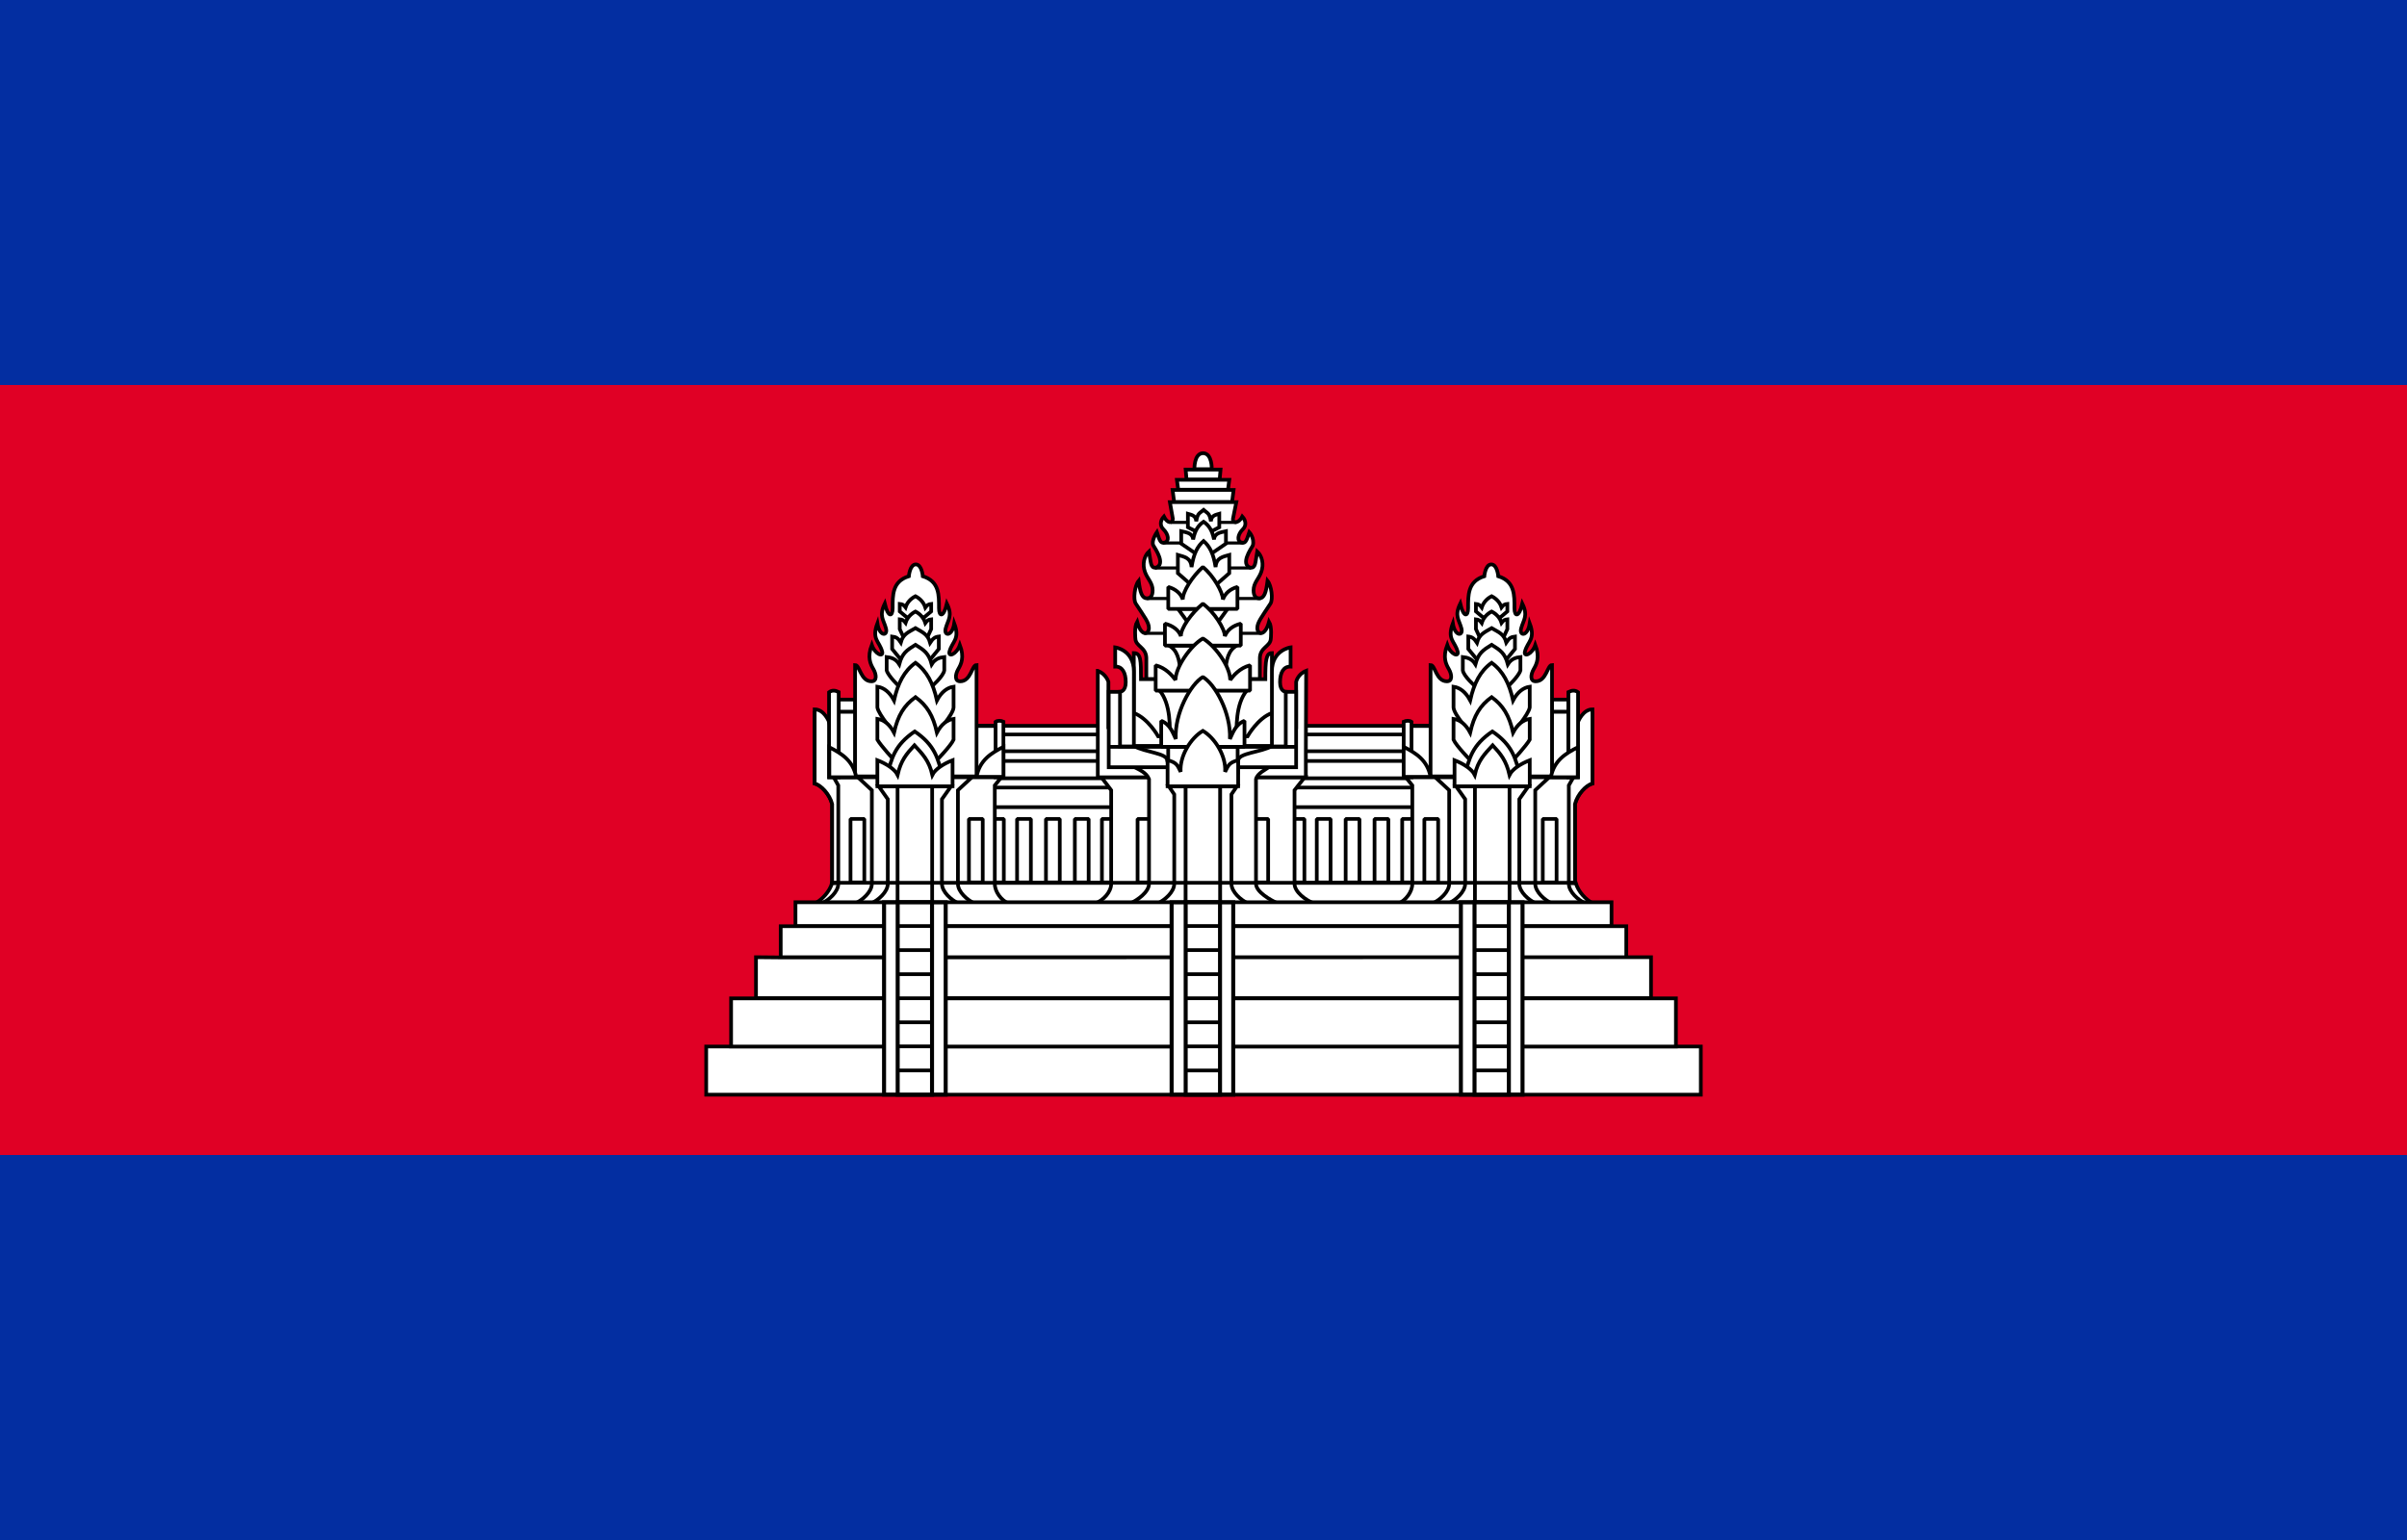
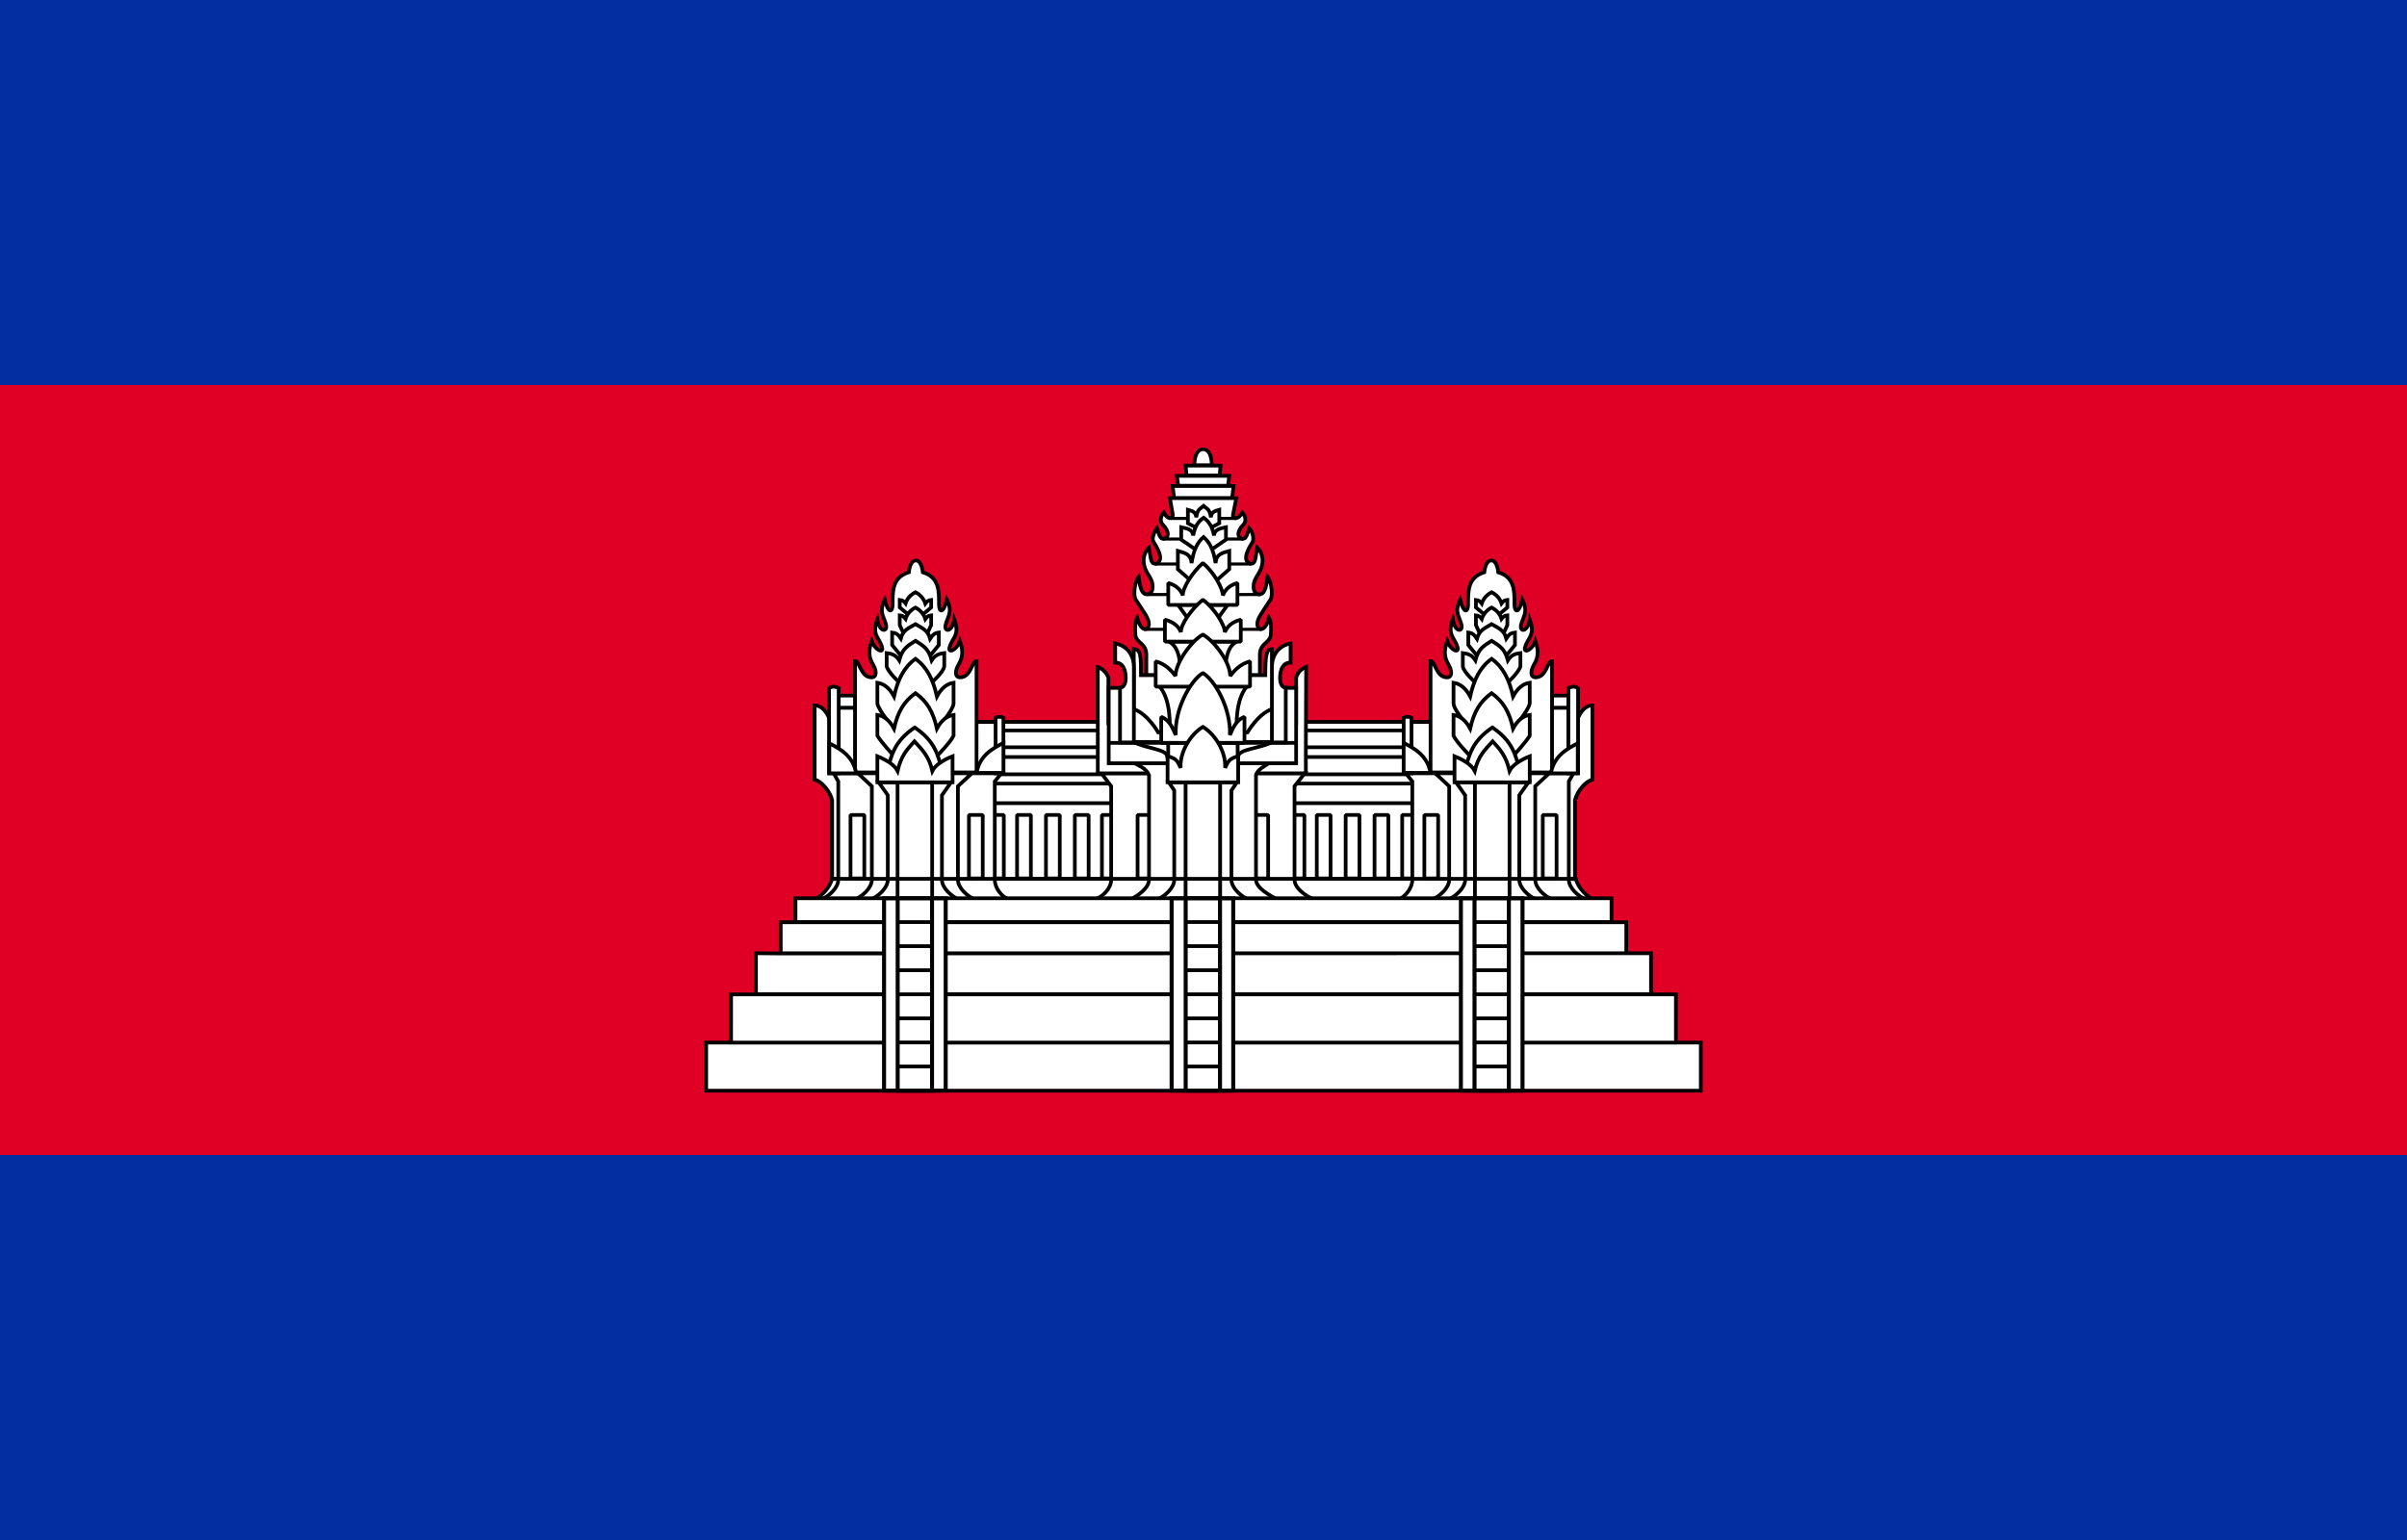
- <svg xmlns="http://www.w3.org/2000/svg" xmlns:xlink="http://www.w3.org/1999/xlink" width="625" height="400">
-   <path fill="#032ea1" d="M0 0h625v400H0z" />
-   <path fill="#e00025" d="M0 100h625v200H0z" />
-   <g fill="#fff" stroke="#000" stroke-width=".96" transform="translate(117.143 -434.934)">
+ <svg xmlns="http://www.w3.org/2000/svg" xmlns:xlink="http://www.w3.org/1999/xlink" width="1000" height="640">
+   <path d="M 0,0 H 1000 V 640 H 0 Z" fill="#032ea1" />
+   <path d="M 0,160 H 1000 V 480 H 0 Z" fill="#e00025" />
+   <g transform="matrix(1.6,0,0,1.6,187.4272,-697.5443)" fill="#fff" stroke="#000" stroke-width=".96">
    <g stroke-linejoin="bevel">
-       <path d="M139.02 623.46h113.8v43.788h-113.8z" />
-       <path d="M246.95 647.64h3.586v16.495h-3.586zM139.02 639.49h113.8v5.09h-113.8zM139.02 632.59h113.8v4.49h-113.8z" />
-       <path stroke-width=".945" d="M139.02 625.7h113.8v4.354h-113.8z" />
-       <path d="M168.98 647.64h3.586v16.495h-3.586zM217.97 647.64h3.586v16.495h-3.586zM139.92 647.64h3.586v16.495h-3.586zM146.95 647.64h3.586v16.495h-3.586zM154.45 647.64h3.586v16.495h-3.586zM161.95 647.64h3.586v16.495h-3.586zM224.77 647.64h3.586v16.495h-3.586zM232.27 647.64h3.586v16.495h-3.586zM239.77 647.64h3.586v16.495h-3.586z" />
-       <path stroke-linejoin="miter" d="M94.51 669.55c1.76-.897 3.767-2.984 4.424-5.32h193.07c.657 2.336 2.665 4.423 4.425 5.32z" />
+       <path d="m 139.02,623.46 h 113.8 v 43.788 h -113.8 z" />
+       <path d="m 246.95,647.64 h 3.586 v 16.495 h -3.586 z m -107.93,-8.15 h 113.8 v 5.09 h -113.8 z m 0,-6.9 h 113.8 v 4.49 h -113.8 z" />
+       <path d="m 139.02,625.7 h 113.8 v 4.354 h -113.8 z" stroke-width=".945" />
+       <path d="m 168.98,647.64 h 3.586 v 16.495 h -3.586 z m 48.99,0 h 3.586 v 16.495 h -3.586 z m -78.05,0 h 3.586 v 16.495 h -3.586 z m 7.03,0 h 3.586 v 16.495 h -3.586 z m 7.5,0 h 3.586 v 16.495 h -3.586 z m 7.5,0 h 3.586 v 16.495 h -3.586 z m 62.82,0 h 3.586 v 16.495 h -3.586 z m 7.5,0 h 3.586 v 16.495 h -3.586 z m 7.5,0 h 3.586 v 16.495 h -3.586 z" />
+       <path d="m 94.51,669.55 c 1.76,-0.897 3.767,-2.984 4.424,-5.32 h 193.07 c 0.657,2.336 2.665,4.423 4.425,5.32 z" stroke-linejoin="miter" />
    </g>
-     <path d="M193 556.8s-.144-4.112 2.25-4.157c2.396.044 2.25 4.157 2.25 4.157zM180.51 611.34v-5.536c-.08-2.768-2.76-2.968-2.838-4.986 0 0-.346-3.027.452-4.408 1.084 4.047 3.056 3.304 3.056 1.64 0-1.453-1.117-2.804-3.408-6.33-.732-1.128-.28-4.66.747-5.923.397 3.07.852 4.54 2.17 4.54.805 0 1.462-.524 1.462-2.062 0-1.957-1.325-2.945-1.977-4.725-.76-2.078-.236-4.196 1.026-5.38.542 3.03.38 4.237 1.727 4.237 2.713-.858 0-4.786-.58-5.777-.666-1.155.897-3.46.897-3.46.863 2.69 1.14 2.91 2.07 2.66 1.174-.315 1.023-2.056-.41-3.463-.904-.89-.808-2.212.163-3.274.975 1.905 2.223 1.79 2.343.658l-.784-4.392h17.255l-.856 4.25c-.245 1.215 1.396 1.48 2.416-.515.972 1.062 1.067 2.385.163 3.274-1.432 1.407-1.584 3.148-.41 3.463.93.25 1.208.03 2.07-2.66 0 0 1.403 1.57.897 3.46-.58.99-3.293 4.92-.58 5.777 1.346 0 1.185-1.208 1.726-4.237 1.263 1.184 1.786 3.302 1.026 5.38-.65 1.78-1.976 2.768-1.976 4.725 0 1.538.657 2.062 1.46 2.062 1.32 0 1.775-1.47 2.173-4.54 1.025 1.263 1.478 4.795.746 5.922-2.29 3.526-3.408 4.877-3.408 6.33 0 1.664 1.97 2.407 3.056-1.64.797 1.38.45 4.408.45 4.408-.078 2.018-2.758 2.218-2.837 4.986v5.536zM187.73 565.32l-.397-3.125h15.838l-.396 3.125zM188.79 562.13l-.34-2.57h13.603l-.34 2.57zM190.95 559.47l-.227-2.57h9.058l-.226 2.57zM223.97 669.55c-2.027-.78-4.977-2.92-4.977-5.07v-24.297l2.638-3.358h-52.775l2.53 3.36v24.296c0 2.15-2.027 4.29-4.053 5.07z" />
-     <path stroke-linejoin="bevel" d="M178.24 647.64h3.586v16.495h-3.586zM208.56 647.64h3.586v16.495h-3.586z" />
-     <path d="M167.91 609.17v27.656h54.023v-5.957l.078-21.7c-2.208.868-2.596 2.87-2.596 2.87v11.778h-48.75V612.04s-.544-2.002-2.754-2.87z" />
-     <path d="M214.6 669.55c-1.766-.78-5.612-2.92-5.612-5.07V637.29c.378-1.518 2.436-2.414 3.76-3.358h-35.822c1.705.902 3.606 1.652 4.285 3.36v27.19c0 2.15-3.04 4.29-4.806 5.07z" />
-     <path d="M219.41 634.22v-19.587h-4.91v-1.91h-38.84v1.91h-4.91v19.587zM206.86 669.55c-1.73-.78-4.25-2.92-4.25-5.07v-23.214l1.422-2.11h-17.69l1.42 2.11v23.215c0 2.152-2.52 4.29-4.25 5.07z" />
-     <path stroke-width=".981" d="M190.71 639.16h8.966v30.377h-8.966z" />
-     <path stroke-linejoin="bevel" d="M204.38 632.48c.02-2 5.838-2.09 8.832-3.795H177.26c2.994 1.704 8.675 1.844 8.675 3.795l1.217 3.882 14.883.598z" />
-     <path d="M211.41 611.34c0-4.9.205-6.786 1.71-6.786v15.58c-3.69 1.34-6.325 6.05-6.325 6.05h-23.21s-2.635-4.71-6.326-6.05v-15.58c1.855 0 1.867 1.972 1.867 6.786zM213.12 609.33c0-5.618 4.85-6.25 4.85-6.25v5c-1.845-.08-2.736 1.578-2.736 4.044 0 2.466 1.487 2.506 1.487 2.506v14.19h-3.6z" />
-     <path d="M177.28 609.33c0-5.618-4.85-6.25-4.85-6.25v5c1.845-.08 2.736 1.578 2.736 4.044 0 2.466-1.487 2.506-1.487 2.506v14.19h3.6z" />
+     <path d="m 193,556.8 c 0,0 -0.144,-4.112 2.25,-4.157 2.396,0.044 2.25,4.157 2.25,4.157 z m -12.49,54.54 v -5.536 c -0.08,-2.768 -2.76,-2.968 -2.838,-4.986 0,0 -0.346,-3.027 0.452,-4.408 1.084,4.047 3.056,3.304 3.056,1.64 0,-1.453 -1.117,-2.804 -3.408,-6.33 -0.732,-1.128 -0.28,-4.66 0.747,-5.923 0.397,3.07 0.852,4.54 2.17,4.54 0.805,0 1.462,-0.524 1.462,-2.062 0,-1.957 -1.325,-2.945 -1.977,-4.725 -0.76,-2.078 -0.236,-4.196 1.026,-5.38 0.542,3.03 0.38,4.237 1.727,4.237 2.713,-0.858 0,-4.786 -0.58,-5.777 -0.666,-1.155 0.897,-3.46 0.897,-3.46 0.863,2.69 1.14,2.91 2.07,2.66 1.174,-0.315 1.023,-2.056 -0.41,-3.463 -0.904,-0.89 -0.808,-2.212 0.163,-3.274 0.975,1.905 2.223,1.79 2.343,0.658 l -0.784,-4.392 h 17.255 l -0.856,4.25 c -0.245,1.215 1.396,1.48 2.416,-0.515 0.972,1.062 1.067,2.385 0.163,3.274 -1.432,1.407 -1.584,3.148 -0.41,3.463 0.93,0.25 1.208,0.03 2.07,-2.66 0,0 1.403,1.57 0.897,3.46 -0.58,0.99 -3.293,4.92 -0.58,5.777 1.346,0 1.185,-1.208 1.726,-4.237 1.263,1.184 1.786,3.302 1.026,5.38 -0.65,1.78 -1.976,2.768 -1.976,4.725 0,1.538 0.657,2.062 1.46,2.062 1.32,0 1.775,-1.47 2.173,-4.54 1.025,1.263 1.478,4.795 0.746,5.922 -2.29,3.526 -3.408,4.877 -3.408,6.33 0,1.664 1.97,2.407 3.056,-1.64 0.797,1.38 0.45,4.408 0.45,4.408 -0.078,2.018 -2.758,2.218 -2.837,4.986 v 5.536 z m 7.22,-46.02 -0.397,-3.125 h 15.838 l -0.396,3.125 z m 1.06,-3.19 -0.34,-2.57 h 13.603 l -0.34,2.57 z m 2.16,-2.66 -0.227,-2.57 h 9.058 l -0.226,2.57 z m 33.02,110.08 c -2.027,-0.78 -4.977,-2.92 -4.977,-5.07 v -24.297 l 2.638,-3.358 h -52.775 l 2.53,3.36 v 24.296 c 0,2.15 -2.027,4.29 -4.053,5.07 z" />
+     <path d="m 178.24,647.64 h 3.586 v 16.495 h -3.586 z m 30.32,0 h 3.586 v 16.495 h -3.586 z" stroke-linejoin="bevel" />
+     <path d="m 167.91,609.17 v 27.656 h 54.023 v -5.957 l 0.078,-21.7 c -2.208,0.868 -2.596,2.87 -2.596,2.87 v 11.778 h -48.75 V 612.04 c 0,0 -0.544,-2.002 -2.754,-2.87 z" />
+     <path d="m 214.6,669.55 c -1.766,-0.78 -5.612,-2.92 -5.612,-5.07 v -27.19 c 0.378,-1.518 2.436,-2.414 3.76,-3.358 h -35.822 c 1.705,0.902 3.606,1.652 4.285,3.36 v 27.19 c 0,2.15 -3.04,4.29 -4.806,5.07 z" />
+     <path d="m 219.41,634.22 v -19.587 h -4.91 v -1.91 h -38.84 v 1.91 h -4.91 v 19.587 z m -12.55,35.33 c -1.73,-0.78 -4.25,-2.92 -4.25,-5.07 v -23.214 l 1.422,-2.11 h -17.69 l 1.42,2.11 v 23.215 c 0,2.152 -2.52,4.29 -4.25,5.07 z" />
+     <path d="m 190.71,639.16 h 8.966 v 30.377 h -8.966 z" stroke-width=".981" />
+     <path d="m 204.38,632.48 c 0.02,-2 5.838,-2.09 8.832,-3.795 H 177.26 c 2.994,1.704 8.675,1.844 8.675,3.795 l 1.217,3.882 14.883,0.598 z" stroke-linejoin="bevel" />
+     <path d="m 211.41,611.34 c 0,-4.9 0.205,-6.786 1.71,-6.786 v 15.58 c -3.69,1.34 -6.325,6.05 -6.325,6.05 h -23.21 c 0,0 -2.635,-4.71 -6.326,-6.05 v -15.58 c 1.855,0 1.867,1.972 1.867,6.786 z m 1.71,-2.01 c 0,-5.618 4.85,-6.25 4.85,-6.25 v 5 c -1.845,-0.08 -2.736,1.578 -2.736,4.044 0,2.466 1.487,2.506 1.487,2.506 v 14.19 h -3.6 z" />
+     <path d="m 177.28,609.33 c 0,-5.618 -4.85,-6.25 -4.85,-6.25 v 5 c 1.845,-0.08 2.736,1.578 2.736,4.044 0,2.466 -1.487,2.506 -1.487,2.506 v 14.19 h 3.6 z" />
    <g fill="none" stroke-width=".8">
-       <path d="M186.84 570.62h17.128M184.81 575.97h20.92M182.78 582.46h24.904M180.66 590.39h29.536M179.98 599.43h30.426" />
-       <path stroke-width=".96" d="M170.75 628.92h48.66M186.19 628.93h18.036v6.63H186.19z" />
+       <path d="m 186.84,570.62 h 17.128 m -19.158,5.35 h 20.92 m -22.95,6.49 h 24.904 m -27.024,7.93 h 29.536 m -30.216,9.04 h 30.426" />
+       <path d="m 170.75,628.92 h 48.66 m -33.22,0.01 h 18.036 v 6.63 H 186.19 Z" stroke-width=".96" />
    </g>
+     <path d="m 183.93,614.24 c 2.99,3.59 2.713,9.68 2.68,13.27 h 17.342 c -0.035,-3.59 -0.312,-9.68 2.678,-13.27 z m 9.75,-41.13 -2.376,-1.224 v -3.497 c 0.97,0.29 2.062,0.41 2.168,1.958 0.338,-2.21 0.948,-2.102 1.907,-2.963 0.957,0.86 1.567,0.753 1.905,2.963 0.107,-1.548 1.197,-1.667 2.17,-1.96 v 3.498 l -2.378,1.224 z" />
+     <path d="m 193.52,578.85 -3.946,-2.713 v -3.223 c 1.383,0.32 2.936,0.45 3.088,2.15 0.482,-2.424 1.35,-3.676 2.715,-4.62 1.365,0.944 2.233,2.196 2.715,4.62 0.152,-1.7 1.705,-1.83 3.09,-2.15 v 3.223 l -3.948,2.713 z" />
+     <path d="m 193.24,587.8 -4.538,-3.985 v -4.736 c 1.59,0.47 3.377,0.662 3.552,3.156 0.553,-3.56 1.552,-5.4 3.12,-6.787 1.57,1.387 2.57,3.226 3.123,6.786 0.175,-2.494 1.96,-2.686 3.55,-3.157 v 4.735 l -4.536,3.985 z m 8.37,5.29 -4.104,5.676 h -4.646 l -4.104,-5.676 z m -15.22,9.53 c 2.053,1.122 2.81,3.357 3.03,7.553 h 11.55 c 0.22,-4.196 0.977,-6.43 3.03,-7.553 z" />
+     <path d="m 204.17,593.09 v -5.702 c -1.95,0.537 -3.213,1.69 -3.776,3.258 0,-1.893 -2.49,-6.257 -5.207,-8.43 -2.724,2.432 -5.257,6.38 -5.206,8.43 -0.463,-1.492 -1.825,-2.72 -3.775,-3.258 v 5.702 z" stroke-linejoin="bevel" />
+     <path d="m 205.04,602.62 v -5.702 c -2.138,0.537 -3.522,1.69 -4.14,3.258 0,-1.893 -2.73,-6.258 -5.707,-8.43 -2.986,2.432 -5.763,6.38 -5.707,8.43 -0.508,-1.492 -2.002,-2.72 -4.14,-3.258 v 5.702 z" stroke-linejoin="bevel" />
+     <path d="m 207.44,614.32 v -6.577 c -2.66,0.687 -4.312,2.653 -5.15,3.8 0,-3.56 -4.02,-8.99 -7.1,-10.768 -3.16,1.825 -7.1,7.435 -7.1,10.768 -0.86,-1.14 -2.49,-3.113 -5.15,-3.8 v 6.577 z" stroke-linejoin="bevel" />
+     <path d="m 206,628.92 v -6.762 c -2.346,0.92 -3.048,3.18 -3.786,4.717 0.29,-6.86 -3.862,-14.23 -7.024,-16.1 -3.163,1.87 -7.393,9.4 -7.024,16.1 -0.758,-1.527 -1.44,-3.797 -3.786,-4.717 v 6.762 z" stroke-linejoin="bevel" />
+     <path d="m 204.36,639.16 v -6.762 c -2.458,0.585 -2.61,1.49 -3.392,3.006 0.29,-4.097 -2.61,-8.77 -5.773,-10.64 -3.163,1.87 -6.064,6.544 -5.774,10.64 -0.78,-1.515 -0.877,-2.42 -3.39,-3.006 v 6.762 z" />
+     <g id="a">
+       <path d="m 98.935,664.23 v -20.44 c -0.67,-2.603 -2.88,-4.905 -4.54,-5.366 V 620.43 l 3.74,2.024 4.272,18.81 v 22.966 z" />
+       <path d="m 98.935,664.31 v -20.52 c -0.67,-2.602 -2.88,-4.904 -4.54,-5.365 v -19.243 c 2.51,0 3.74,3.273 3.74,3.273 l 4.272,18.81 v 22.887 z" />
+       <path d="m 96.275,669.55 c 1.73,-0.78 4.25,-2.92 4.25,-5.07 v -25.547 l -1.187,-2.108 h 43.523 l -1.698,2.108 v 25.547 c 0,2.15 1.73,4.29 3.46,5.07 z" />
+       <path d="m 135.84,669.55 c -1.73,-0.78 -4.25,-2.92 -4.25,-5.07 v -24.297 l 3.62,-3.36 -29.588,0.002 3.62,3.358 v 24.297 c 0,2.15 -2.52,4.29 -4.25,5.07 z" />
+       <path d="m 131.69,669.55 c -1.73,-0.78 -4.25,-2.92 -4.25,-5.07 v -21.965 l 2.37,-3.36 h -18.798 l 2.37,3.36 v 21.965 c 0,2.15 -2.52,4.29 -4.25,5.07 z" />
+       <path d="m 115.92,639.16 h 8.982 v 30.393 h -8.982 z" />
+       <path d="m 103.7,647.64 h 3.586 v 16.495 H 103.7 Z m 30.75,0 h 3.586 v 16.495 h -3.586 z m -33.81,-27.82 h 4.32 v 16.91 h -4.32 z m 0,-3.18 h 4.295 v 3.14 h -4.295 z" stroke-linejoin="bevel" />
+       <path d="m 136.17,623.46 h 6.16 v 13.054 h -6.16 z" stroke-width="1.034" stroke-linejoin="bevel" />
+       <path d="m 104.89,636.6 v -28.94 c 1.232,0 1.422,4.24 4.25,4.24 1.47,0 1.314,-1.756 0.488,-3.187 -0.732,-1.268 -1.637,-3.018 -0.407,-6.28 0.844,2.496 3.113,3.288 2.694,1.723 -0.72,-2.688 -2.795,-3.13 -1.24,-7.302 0.542,3.48 2.774,3.327 2.232,1.304 -0.61,-2.28 -1.873,-3.214 -0.316,-6.428 0.873,3.65 2.052,3.435 2.052,1.17 0,-3.346 -0.128,-6.956 4.203,-8.295 0,0 0.25,-3.068 1.812,-3.068 1.562,0 1.813,3.068 1.813,3.068 4.33,1.34 4.202,4.95 4.202,8.296 0,2.265 1.18,2.48 2.052,-1.17 1.558,3.214 0.295,4.148 -0.315,6.428 -0.544,2.023 1.69,2.177 2.23,-1.304 1.556,4.172 -0.518,4.614 -1.24,7.302 -0.418,1.565 1.85,0.773 2.694,-1.722 1.23,3.26 0.325,5.01 -0.407,6.28 -0.826,1.43 -0.983,3.187 0.49,3.187 2.826,0 3.016,-4.24 4.248,-4.24 v 28.94 z m -6.766,-21.86 v 22.08 h 2.51 v -22.136 c -0.904,-0.457 -1.754,-0.527 -2.51,0.056 z" />
+       <path d="m 98.203,629.03 c 3.112,1.59 6.195,3.433 6.975,7.793 h -6.975 z m 43.167,-6.61 v 14.407 h 2.035 v -14.443 c -0.635,-0.298 -1.503,-0.345 -2.035,0.036 z" />
+       <path d="m 143.41,628.92 c -3.112,1.59 -6.195,3.433 -6.975,7.793 h 6.975 z" />
+       <path d="m 122.83,595.27 1.814,-1.525 v -1.953 c -0.664,0.065 -1.026,0.293 -1.516,0.936 -0.417,-1.295 -1.334,-2.305 -2.562,-2.933 -1.23,0.628 -2.146,1.593 -2.563,2.887 -0.49,-0.643 -0.852,-0.825 -1.516,-0.89 v 1.953 l 1.815,1.525 z" />
+       <path d="m 123.8,600.16 0.843,-1.825 v -2.54 c -0.664,0.067 -1.026,0.298 -1.516,0.95 -0.417,-1.313 -1.334,-2.338 -2.562,-2.974 -1.23,0.637 -2.146,1.616 -2.563,2.928 -0.49,-0.65 -0.852,-0.836 -1.516,-0.902 v 2.54 l 0.844,1.824 z" />
+       <path d="m 123.93,606.79 2.695,-3.287 v -3.243 c -0.986,0.11 -1.524,0.503 -2.252,1.606 -0.62,-2.222 -1.98,-2.708 -3.806,-3.786 -1.825,1.078 -3.187,1.485 -3.806,3.707 -0.728,-1.103 -1.266,-1.416 -2.25,-1.527 v 3.243 l 2.693,3.287 z" />
+       <path d="m 124.72,613.3 c 0,0 3.14,-2.74 3.327,-4.244 v -3.467 c -1.217,0.142 -2.368,0.458 -3.267,1.882 -0.765,-2.87 -1.96,-3.67 -4.212,-5.062 -2.253,1.392 -3.447,2.192 -4.212,5.062 -0.9,-1.425 -2.05,-1.74 -3.267,-1.883 v 3.466 c 0.396,1.504 3.326,4.244 3.326,4.244 z" />
+       <path d="m 126.06,625.32 c 0,0 4.3,-4.76 4.4,-6.616 v -5.406 c -1.61,0.223 -3.132,1.33 -4.32,3.55 -1.012,-4.474 -2.59,-7.594 -5.57,-9.764 -2.98,2.17 -4.56,5.29 -5.57,9.765 -1.19,-2.222 -2.713,-3.33 -4.322,-3.552 v 5.406 c 0.308,1.855 4.4,6.616 4.4,6.616 z" />
+       <path d="m 126.06,632.43 c 0,0 3.676,-3.742 4.4,-5.366 v -5.406 c -1.61,0.223 -3.132,1.33 -4.32,3.55 -1.012,-4.474 -2.59,-7.036 -5.57,-9.206 -2.98,2.17 -4.56,4.732 -5.57,9.207 -1.19,-2.223 -2.713,-3.33 -4.322,-3.552 v 5.406 c 0.933,1.624 4.4,5.366 4.4,5.366 z" />
+       <path d="m 127.54,636.56 c -1.073,-4.668 -1.996,-8.13 -7.163,-11.64 -5.167,3.51 -6.09,6.972 -7.163,11.64 z" />
+       <path d="m 130.2,639.16 v -6.762 c -2.346,0.92 -4.467,2.28 -5.25,3.795 -0.872,-3.754 -2.556,-5.408 -4.652,-7.68 -2.097,2.272 -3.5,3.926 -4.375,7.68 -0.782,-1.515 -2.902,-2.875 -5.25,-3.795 v 6.762 z" />
+     </g>
+     <use xlink:href="#a" transform="matrix(-1,0,0,1,390.74,0)" width="100%" height="100%" />
    <g>
-       <path d="M183.93 614.24c2.99 3.59 2.713 9.68 2.68 13.27h17.342c-.035-3.59-.312-9.68 2.678-13.27zM193.68 573.11l-2.376-1.224v-3.497c.97.29 2.062.41 2.168 1.958.338-2.21.948-2.102 1.907-2.963.957.86 1.567.753 1.905 2.963.107-1.548 1.197-1.667 2.17-1.96v3.498l-2.378 1.224z" />
-       <path d="M193.52 578.85l-3.946-2.713v-3.223c1.383.32 2.936.45 3.088 2.15.482-2.424 1.35-3.676 2.715-4.62 1.365.944 2.233 2.196 2.715 4.62.152-1.7 1.705-1.83 3.09-2.15v3.223l-3.948 2.713z" />
-       <path d="M193.24 587.8l-4.538-3.985v-4.736c1.59.47 3.377.662 3.552 3.156.553-3.56 1.552-5.4 3.12-6.787 1.57 1.387 2.57 3.226 3.123 6.786.175-2.494 1.96-2.686 3.55-3.157v4.735l-4.536 3.985zM201.61 593.09l-4.104 5.676h-4.646l-4.104-5.676zM186.39 602.62c2.053 1.122 2.81 3.357 3.03 7.553h11.55c.22-4.196.977-6.43 3.03-7.553z" />
-       <path stroke-linejoin="bevel" d="M204.17 593.09v-5.702c-1.95.537-3.213 1.69-3.776 3.258 0-1.893-2.49-6.257-5.207-8.43-2.724 2.432-5.257 6.38-5.206 8.43-.463-1.492-1.825-2.72-3.775-3.258v5.702z" />
-       <path stroke-linejoin="bevel" d="M205.04 602.62v-5.702c-2.138.537-3.522 1.69-4.14 3.258 0-1.893-2.73-6.258-5.707-8.43-2.986 2.432-5.763 6.38-5.707 8.43-.508-1.492-2.002-2.72-4.14-3.258v5.702z" />
-       <path stroke-linejoin="bevel" d="M207.44 614.32v-6.577c-2.66.687-4.312 2.653-5.15 3.8 0-3.56-4.02-8.99-7.1-10.768-3.16 1.825-7.1 7.435-7.1 10.768-.86-1.14-2.49-3.113-5.15-3.8v6.577z" />
-       <path stroke-linejoin="bevel" d="M206 628.92v-6.762c-2.346.92-3.048 3.18-3.786 4.717.29-6.86-3.862-14.23-7.024-16.1-3.163 1.87-7.393 9.4-7.024 16.1-.758-1.527-1.44-3.797-3.786-4.717v6.762z" />
-       <path d="M204.36 639.16v-6.762c-2.458.585-2.61 1.49-3.392 3.006.29-4.097-2.61-8.77-5.773-10.64-3.163 1.87-6.064 6.544-5.774 10.64-.78-1.515-.877-2.42-3.39-3.006v6.762z" />
-     </g>
-     <g id="a">
-       <path d="M98.935 664.23v-20.44c-.67-2.603-2.88-4.905-4.54-5.366V620.43l3.74 2.024 4.272 18.81v22.966z" />
-       <path d="M98.935 664.31v-20.52c-.67-2.602-2.88-4.904-4.54-5.365v-19.243c2.51 0 3.74 3.273 3.74 3.273l4.272 18.81v22.887z" />
-       <path d="M96.275 669.55c1.73-.78 4.25-2.92 4.25-5.07v-25.547l-1.187-2.108h43.523l-1.698 2.108v25.547c0 2.15 1.73 4.29 3.46 5.07z" />
-       <path d="M135.84 669.55c-1.73-.78-4.25-2.92-4.25-5.07v-24.297l3.62-3.36-29.588.002 3.62 3.358v24.297c0 2.15-2.52 4.29-4.25 5.07z" />
-       <path d="M131.69 669.55c-1.73-.78-4.25-2.92-4.25-5.07v-21.965l2.37-3.36h-18.798l2.37 3.36v21.965c0 2.15-2.52 4.29-4.25 5.07z" />
-       <path d="M115.92 639.16h8.982v30.393h-8.982z" />
-       <path stroke-linejoin="bevel" d="M103.7 647.64h3.586v16.495H103.7zM134.45 647.64h3.586v16.495h-3.586zM100.64 619.82h4.32v16.91h-4.32zM100.64 616.64h4.295v3.14h-4.295z" />
-       <path stroke-width="1.034" stroke-linejoin="bevel" d="M136.17 623.46h6.16v13.054h-6.16z" />
-       <path d="M104.89 636.6v-28.94c1.232 0 1.422 4.24 4.25 4.24 1.47 0 1.314-1.756.488-3.187-.732-1.268-1.637-3.018-.407-6.28.844 2.496 3.113 3.288 2.694 1.723-.72-2.688-2.795-3.13-1.24-7.302.542 3.48 2.774 3.327 2.232 1.304-.61-2.28-1.873-3.214-.316-6.428.873 3.65 2.052 3.435 2.052 1.17 0-3.346-.128-6.956 4.203-8.295 0 0 .25-3.068 1.812-3.068s1.813 3.068 1.813 3.068c4.33 1.34 4.202 4.95 4.202 8.296 0 2.265 1.18 2.48 2.052-1.17 1.558 3.214.295 4.148-.315 6.428-.544 2.023 1.69 2.177 2.23-1.304 1.556 4.172-.518 4.614-1.24 7.302-.418 1.565 1.85.773 2.694-1.722 1.23 3.26.325 5.01-.407 6.28-.826 1.43-.983 3.187.49 3.187 2.826 0 3.016-4.24 4.248-4.24v28.94zM98.124 614.74v22.08h2.51v-22.136c-.904-.457-1.754-.527-2.51.056z" />
-       <path d="M98.203 629.03c3.112 1.59 6.195 3.433 6.975 7.793h-6.975zM141.37 622.42v14.407h2.035v-14.443c-.635-.298-1.503-.345-2.035.036z" />
-       <path d="M143.41 628.92c-3.112 1.59-6.195 3.433-6.975 7.793h6.975z" />
-       <g>
-         <path d="M122.83 595.27l1.814-1.525v-1.953c-.664.065-1.026.293-1.516.936-.417-1.295-1.334-2.305-2.562-2.933-1.23.628-2.146 1.593-2.563 2.887-.49-.643-.852-.825-1.516-.89v1.953l1.815 1.525z" />
-         <path d="M123.8 600.16l.843-1.825v-2.54c-.664.067-1.026.298-1.516.95-.417-1.313-1.334-2.338-2.562-2.974-1.23.637-2.146 1.616-2.563 2.928-.49-.65-.852-.836-1.516-.902v2.54l.844 1.824z" />
-         <path d="M123.93 606.79l2.695-3.287v-3.243c-.986.11-1.524.503-2.252 1.606-.62-2.222-1.98-2.708-3.806-3.786-1.825 1.078-3.187 1.485-3.806 3.707-.728-1.103-1.266-1.416-2.25-1.527v3.243l2.693 3.287z" />
-         <path d="M124.72 613.3s3.14-2.74 3.327-4.244v-3.467c-1.217.142-2.368.458-3.267 1.882-.765-2.87-1.96-3.67-4.212-5.062-2.253 1.392-3.447 2.192-4.212 5.062-.9-1.425-2.05-1.74-3.267-1.883v3.466c.396 1.504 3.326 4.244 3.326 4.244z" />
-         <path d="M126.06 625.32s4.3-4.76 4.4-6.616v-5.406c-1.61.223-3.132 1.33-4.32 3.55-1.012-4.474-2.59-7.594-5.57-9.764-2.98 2.17-4.56 5.29-5.57 9.765-1.19-2.222-2.713-3.33-4.322-3.552v5.406c.308 1.855 4.4 6.616 4.4 6.616z" />
-         <path d="M126.06 632.43s3.676-3.742 4.4-5.366v-5.406c-1.61.223-3.132 1.33-4.32 3.55-1.012-4.474-2.59-7.036-5.57-9.206-2.98 2.17-4.56 4.732-5.57 9.207-1.19-2.223-2.713-3.33-4.322-3.552v5.406c.933 1.624 4.4 5.366 4.4 5.366z" />
-         <path d="M127.54 636.56c-1.073-4.668-1.996-8.13-7.163-11.64-5.167 3.51-6.09 6.972-7.163 11.64z" />
-         <path d="M130.2 639.16v-6.762c-2.346.92-4.467 2.28-5.25 3.795-.872-3.754-2.556-5.408-4.652-7.68-2.097 2.272-3.5 3.926-4.375 7.68-.782-1.515-2.902-2.875-5.25-3.795v6.762z" />
-       </g>
-     </g>
-     <use xlink:href="#a" transform="matrix(-1 0 0 1 390.74 0)" />
-     <g>
-       <path d="M89.412 669.28v6.173h211.89v-6.174zm-3.836 6.23v8.05h219.56v-8.05zm219.56 8.05l-219.56.06-6.418-.06v10.622h232.398v-10.62zM72.693 694.25l.002 12.51h245.33l-.002-12.51zm245.332 12.51v.02H72.695v-.02h-6.467v12.51h258.26v-12.51z" />
-       <path d="M112.41 669.31h16.005v49.935H112.41z" stroke-width="1.045" />
-       <path d="M115.95 669.31h8.917v49.936h-8.917z" stroke-width="1.043" />
-       <path d="M187.08 669.31h16.006v49.935H187.08z" stroke-width="1.045" />
-       <path d="M190.73 669.31h8.917v49.936h-8.917z" stroke-width="1.043" />
-       <path d="M262.19 669.31h16.005v49.935H262.19z" stroke-width="1.045" />
-       <path d="M265.73 669.31h8.917v49.936h-8.917z" stroke-width="1.043" />
+       <path d="m 89.412,669.28 v 6.173 h 211.89 v -6.174 z m -3.836,6.23 v 8.05 h 219.56 v -8.05 z m 219.56,8.05 -219.56,0.06 -6.418,-0.06 v 10.622 h 232.398 v -10.62 z m -232.443,10.69 0.002,12.51 h 245.33 l -0.002,-12.51 z m 245.332,12.51 v 0.02 H 72.695 v -0.02 h -6.467 v 12.51 h 258.26 v -12.51 z" />
+       <path d="m 112.41,669.31 h 16.005 v 49.935 H 112.41 Z" stroke-width="1.045" />
+       <path d="m 115.95,669.31 h 8.917 v 49.936 h -8.917 z" stroke-width="1.043" />
+       <path d="m 187.08,669.31 h 16.006 v 49.935 H 187.08 Z" stroke-width="1.045" />
+       <path d="m 190.73,669.31 h 8.917 v 49.936 h -8.917 z" stroke-width="1.043" />
+       <path d="m 262.19,669.31 h 16.005 v 49.935 H 262.19 Z" stroke-width="1.045" />
+       <path d="m 265.73,669.31 h 8.917 v 49.936 h -8.917 z" stroke-width="1.043" />
    </g>
    <g fill="none">
-       <path d="M98.935 664.23h193.07M115.79 712.97h9.244m-9.244-6.25h9.244m-9.244-6.25h9.244m-9.244-6.25h9.244m-9.244-6.25h9.244m-9.244-6.25h9.244m-9.244-6.25h9.244M190.77 712.98h8.607m-8.607-6.253h8.607m-8.607-6.254h8.607m-8.607-6.253h8.607m-8.607-6.253h8.607m-8.607-6.253h8.607m-8.607-6.254h8.607M265.57 712.97h9.244m-9.244-6.25h9.244m-9.244-6.25h9.244m-9.244-6.25h9.244m-9.244-6.25h9.244m-9.244-6.25h9.244m-9.244-6.25h9.244" />
+       <path d="m 98.935,664.23 h 193.07 M 115.79,712.97 h 9.244 m -9.244,-6.25 h 9.244 m -9.244,-6.25 h 9.244 m -9.244,-6.25 h 9.244 m -9.244,-6.25 h 9.244 m -9.244,-6.25 h 9.244 m -9.244,-6.25 h 9.244 m 65.736,37.51 h 8.607 m -8.607,-6.253 h 8.607 m -8.607,-6.254 h 8.607 m -8.607,-6.253 h 8.607 m -8.607,-6.253 h 8.607 m -8.607,-6.253 h 8.607 m -8.607,-6.254 h 8.607 m 66.193,37.51 h 9.244 m -9.244,-6.25 h 9.244 m -9.244,-6.25 h 9.244 m -9.244,-6.25 h 9.244 m -9.244,-6.25 h 9.244 m -9.244,-6.25 h 9.244 m -9.244,-6.25 h 9.244" />
    </g>
  </g>
</svg>
